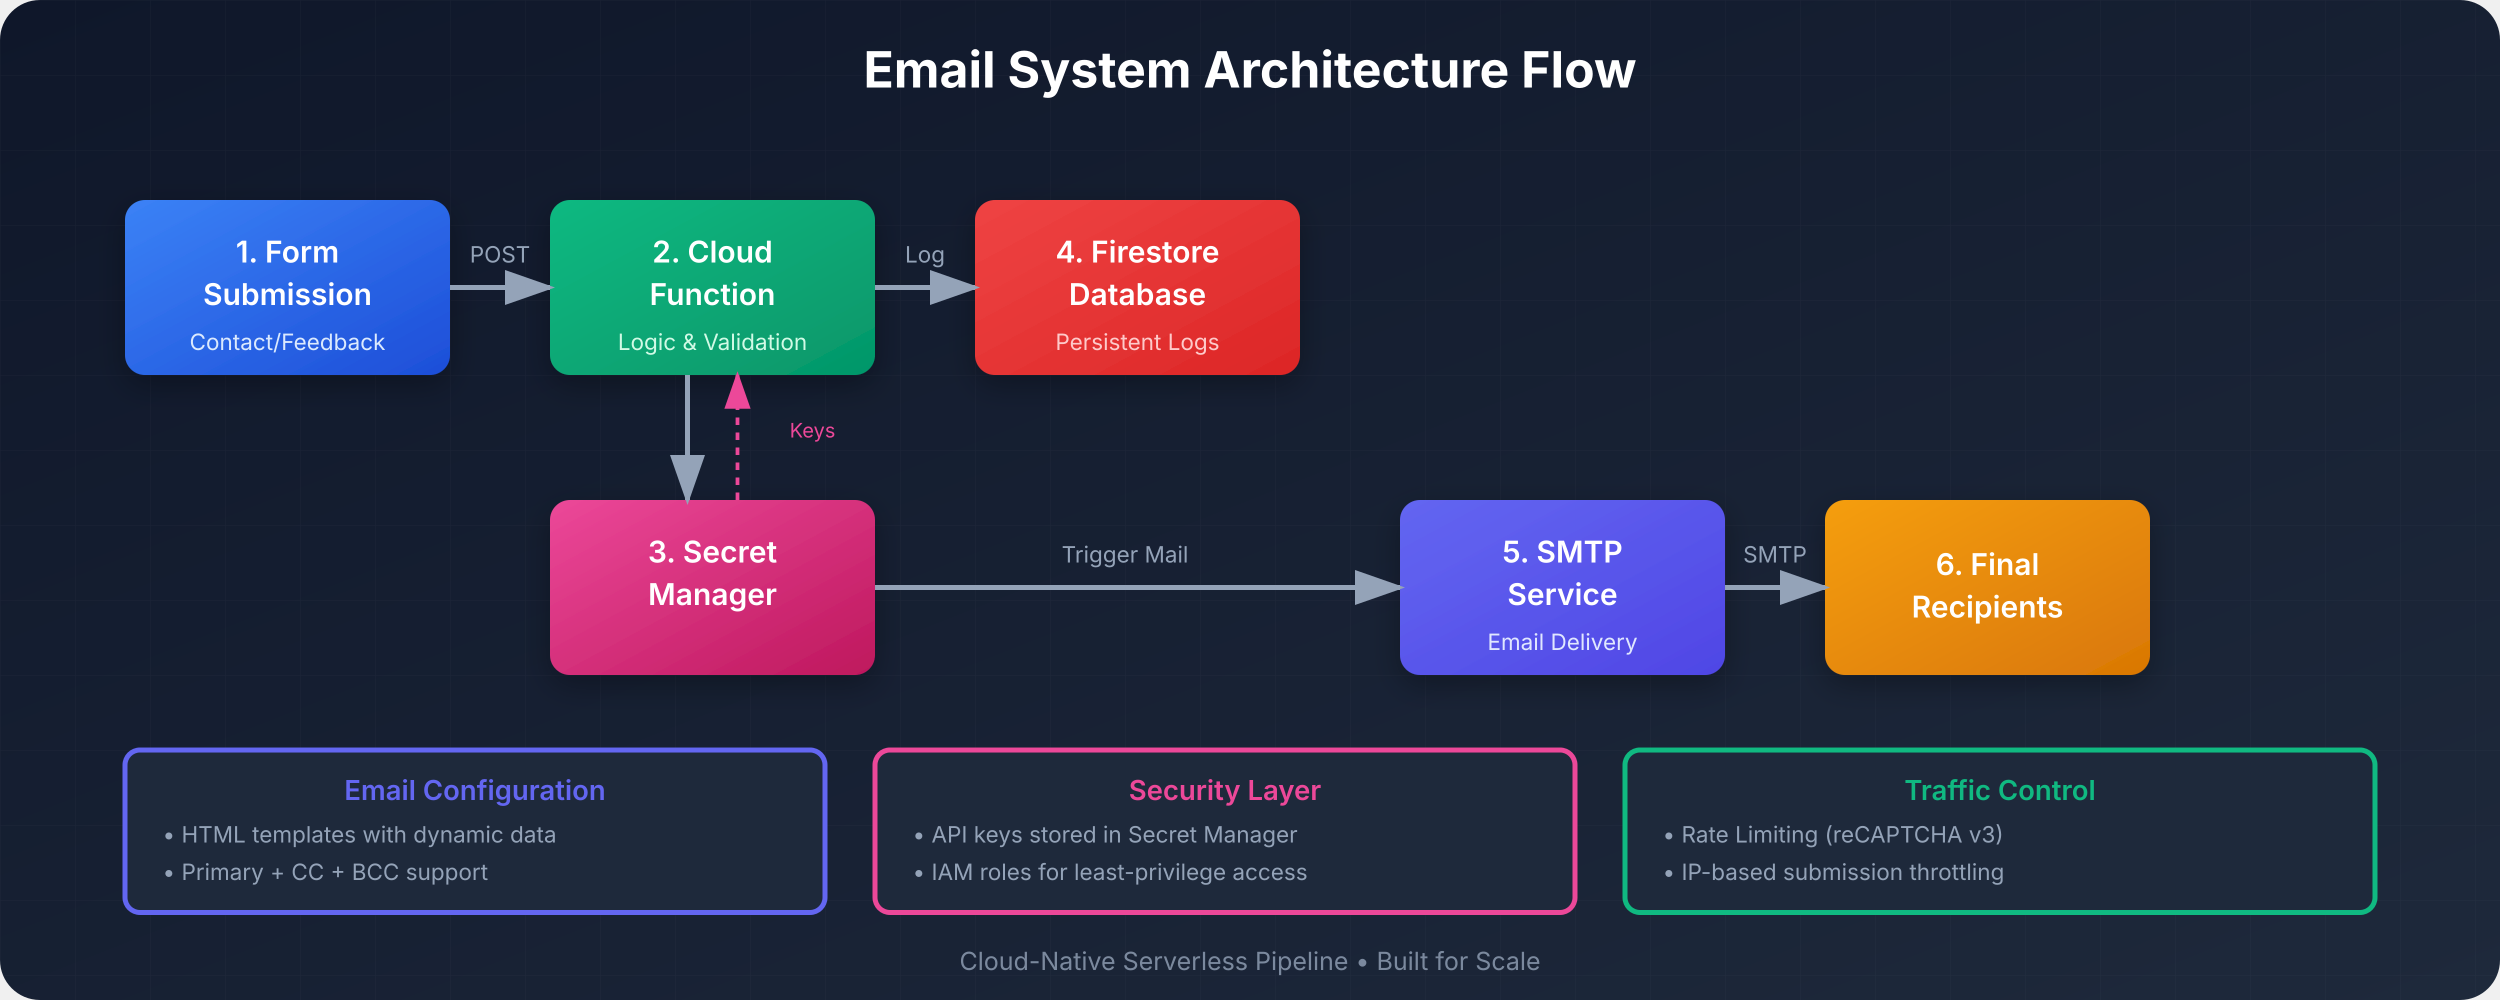
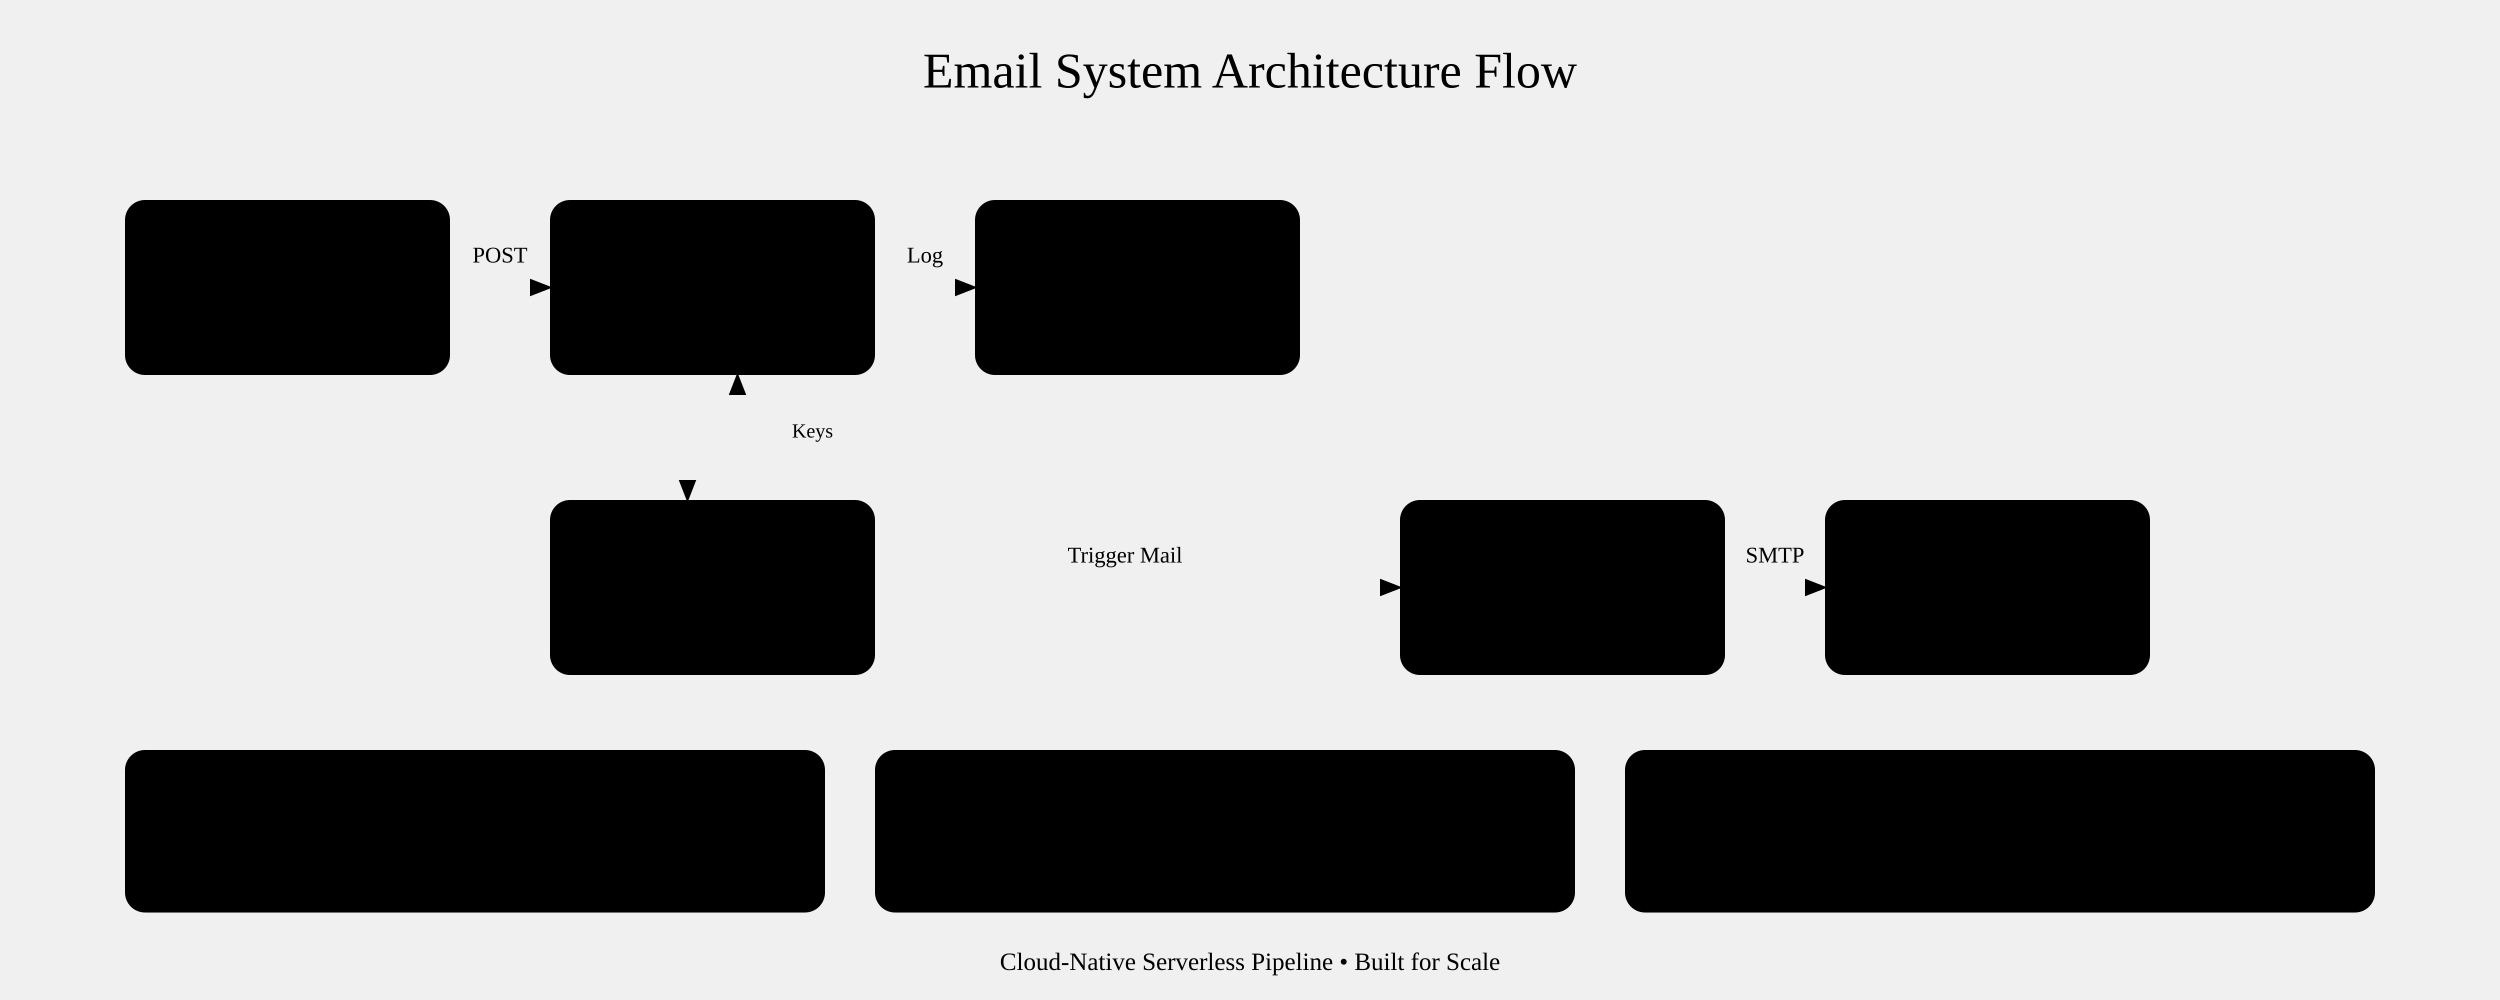
- <svg xmlns="http://www.w3.org/2000/svg" viewBox="0 0 1000 400" width="1000" height="400">
+ <svg xmlns="http://www.w3.org/2000/svg" viewBox="0 0 1000 400">
  <defs>
-     <style>
-       text { font-family: system-ui, -apple-system, sans-serif; }
-     </style>
-     <linearGradient id="formGrad" x1="0%" y1="0%" x2="100%" y2="100%">
-       <stop offset="0%" style="stop-color:#3b82f6" />
-       <stop offset="100%" style="stop-color:#1d4ed8" />
-     </linearGradient>
-     <linearGradient id="functionGrad" x1="0%" y1="0%" x2="100%" y2="100%">
-       <stop offset="0%" style="stop-color:#10b981" />
-       <stop offset="100%" style="stop-color:#059669" />
-     </linearGradient>
-     <linearGradient id="secretGrad" x1="0%" y1="0%" x2="100%" y2="100%">
-       <stop offset="0%" style="stop-color:#ec4899" />
-       <stop offset="100%" style="stop-color:#be185d" />
-     </linearGradient>
-     <linearGradient id="smtpGrad" x1="0%" y1="0%" x2="100%" y2="100%">
-       <stop offset="0%" style="stop-color:#6366f1" />
-       <stop offset="100%" style="stop-color:#4f46e5" />
-     </linearGradient>
-     <linearGradient id="firestoreGrad" x1="0%" y1="0%" x2="100%" y2="100%">
-       <stop offset="0%" style="stop-color:#ef4444" />
-       <stop offset="100%" style="stop-color:#dc2626" />
-     </linearGradient>
-     <linearGradient id="recipientGrad" x1="0%" y1="0%" x2="100%" y2="100%">
-       <stop offset="0%" style="stop-color:#f59e0b" />
-       <stop offset="100%" style="stop-color:#d97706" />
-     </linearGradient>
-     <linearGradient id="bgGrad" x1="0%" y1="0%" x2="100%" y2="100%">
-       <stop offset="0%" style="stop-color:#0f172a" />
-       <stop offset="100%" style="stop-color:#1e293b" />
-     </linearGradient>
-     <filter id="shadow" x="-20%" y="-20%" width="140%" height="140%">
-       <feDropShadow dx="0" dy="4" stdDeviation="6" flood-color="#000" flood-opacity="0.3" />
-     </filter>
-     <marker id="arrow" markerWidth="10" markerHeight="7" refX="9" refY="3.5" orient="auto">
-       <polygon points="0 0, 10 3.5, 0 7" fill="#94a3b8" />
+     <marker id="arrow" markerWidth="9" markerHeight="7" refX="8" refY="3.5" orient="auto" markerUnits="userSpaceOnUse">
+       <polygon points="0 0, 9 3.5, 0 7" class="dg-arrowhead" />
    </marker>
-     <marker id="arrow-pink" markerWidth="10" markerHeight="7" refX="9" refY="3.5" orient="auto">
-       <polygon points="0 0, 10 3.5, 0 7" fill="#ec4899" />
+     <marker id="arrow-accent" markerWidth="9" markerHeight="7" refX="8" refY="3.5" orient="auto" markerUnits="userSpaceOnUse">
+       <polygon points="0 0, 9 3.5, 0 7" class="dg-arrowhead dg-arrowhead--accent" />
    </marker>
  </defs>
-   <rect width="1000" height="400" rx="16" fill="url(#bgGrad)" />
-   <pattern id="grid" width="30" height="30" patternUnits="userSpaceOnUse">
-     <path d="M 30 0 L 0 0 0 30" fill="none" stroke="#ffffff" stroke-width="0.3" opacity="0.05" />
-   </pattern>
-   <rect width="1000" height="400" fill="url(#grid)" />
-   <text x="500" y="35" text-anchor="middle" fill="#ffffff" font-size="20" font-weight="700">Email System Architecture Flow</text>
-   <g filter="url(#shadow)">
-     <rect x="50" y="80" width="130" height="70" rx="8" fill="url(#formGrad)" />
-     <text x="115" y="105" text-anchor="middle" fill="white" font-size="12" font-weight="600">1. Form</text>
-     <text x="115" y="122" text-anchor="middle" fill="white" font-size="12" font-weight="600">Submission</text>
-     <text x="115" y="140" text-anchor="middle" fill="#dbeafe" font-size="9">Contact/Feedback</text>
+   <text x="500" y="35" text-anchor="middle" font-size="20" class="dg-heading">Email System Architecture Flow</text>
+   <g>
+     <rect x="50" y="80" width="130" height="70" rx="8" class="dg-node" />
+     <text x="115" y="105" text-anchor="middle" font-size="12" class="dg-title">1. Form</text>
+     <text x="115" y="122" text-anchor="middle" font-size="12" class="dg-title">Submission</text>
+     <text x="115" y="140" text-anchor="middle" font-size="9" class="dg-sub">Contact/Feedback</text>
  </g>
-   <g filter="url(#shadow)">
-     <rect x="220" y="80" width="130" height="70" rx="8" fill="url(#functionGrad)" />
-     <text x="285" y="105" text-anchor="middle" fill="white" font-size="12" font-weight="600">2. Cloud</text>
-     <text x="285" y="122" text-anchor="middle" fill="white" font-size="12" font-weight="600">Function</text>
-     <text x="285" y="140" text-anchor="middle" fill="#d1fae5" font-size="9">Logic &amp; Validation</text>
+   <g>
+     <rect x="220" y="80" width="130" height="70" rx="8" class="dg-node dg-node--accent" />
+     <text x="285" y="105" text-anchor="middle" font-size="12" class="dg-title dg-title--accent">2. Cloud</text>
+     <text x="285" y="122" text-anchor="middle" font-size="12" class="dg-title dg-title--accent">Function</text>
+     <text x="285" y="140" text-anchor="middle" font-size="9" class="dg-sub">Logic &amp; Validation</text>
  </g>
-   <g filter="url(#shadow)">
-     <rect x="220" y="200" width="130" height="70" rx="8" fill="url(#secretGrad)" />
-     <text x="285" y="225" text-anchor="middle" fill="white" font-size="12" font-weight="600">3. Secret</text>
-     <text x="285" y="242" text-anchor="middle" fill="white" font-size="12" font-weight="600">Manager</text>
-     <text x="260" y="260" text-anchor="middle" fill="#fce7f3" font-size="9" />
+   <g>
+     <rect x="220" y="200" width="130" height="70" rx="8" class="dg-node" />
+     <text x="285" y="225" text-anchor="middle" font-size="12" class="dg-title">3. Secret</text>
+     <text x="285" y="242" text-anchor="middle" font-size="12" class="dg-title">Manager</text>
  </g>
-   <g filter="url(#shadow)">
-     <rect x="390" y="80" width="130" height="70" rx="8" fill="url(#firestoreGrad)" />
-     <text x="455" y="105" text-anchor="middle" fill="white" font-size="12" font-weight="600">4. Firestore</text>
-     <text x="455" y="122" text-anchor="middle" fill="white" font-size="12" font-weight="600">Database</text>
-     <text x="455" y="140" text-anchor="middle" fill="#fecaca" font-size="9">Persistent Logs</text>
+   <g>
+     <rect x="390" y="80" width="130" height="70" rx="8" class="dg-node" />
+     <text x="455" y="105" text-anchor="middle" font-size="12" class="dg-title">4. Firestore</text>
+     <text x="455" y="122" text-anchor="middle" font-size="12" class="dg-title">Database</text>
+     <text x="455" y="140" text-anchor="middle" font-size="9" class="dg-sub">Persistent Logs</text>
  </g>
-   <g filter="url(#shadow)">
-     <rect x="560" y="200" width="130" height="70" rx="8" fill="url(#smtpGrad)" />
-     <text x="625" y="225" text-anchor="middle" fill="white" font-size="12" font-weight="600">5. SMTP</text>
-     <text x="625" y="242" text-anchor="middle" fill="white" font-size="12" font-weight="600">Service</text>
-     <text x="625" y="260" text-anchor="middle" fill="#e0e7ff" font-size="9">Email Delivery</text>
+   <g>
+     <rect x="560" y="200" width="130" height="70" rx="8" class="dg-node" />
+     <text x="625" y="225" text-anchor="middle" font-size="12" class="dg-title">5. SMTP</text>
+     <text x="625" y="242" text-anchor="middle" font-size="12" class="dg-title">Service</text>
+     <text x="625" y="260" text-anchor="middle" font-size="9" class="dg-sub">Email Delivery</text>
  </g>
-   <g filter="url(#shadow)">
-     <rect x="730" y="200" width="130" height="70" rx="8" fill="url(#recipientGrad)" />
-     <text x="795" y="230" text-anchor="middle" fill="white" font-size="12" font-weight="600">6. Final</text>
-     <text x="795" y="247" text-anchor="middle" fill="white" font-size="12" font-weight="600">Recipients</text>
+   <g>
+     <rect x="730" y="200" width="130" height="70" rx="8" class="dg-node" />
+     <text x="795" y="230" text-anchor="middle" font-size="12" class="dg-title">6. Final</text>
+     <text x="795" y="247" text-anchor="middle" font-size="12" class="dg-title">Recipients</text>
  </g>
-   <path d="M 180 115 L 220 115" stroke="#94a3b8" stroke-width="2" marker-end="url(#arrow)" />
-   <text x="200" y="105" text-anchor="middle" fill="#94a3b8" font-size="9">POST</text>
-   <path d="M 275 150 L 275 200" stroke="#94a3b8" stroke-width="2" marker-end="url(#arrow)" />
-   <path d="M 295 200 L 295 150" stroke="#ec4899" stroke-width="1.5" stroke-dasharray="3,3" marker-end="url(#arrow-pink)" />
-   <text x="325" y="175" text-anchor="middle" fill="#ec4899" font-size="8">Keys</text>
-   <path d="M 350 115 L 390 115" stroke="#94a3b8" stroke-width="2" marker-end="url(#arrow)" />
-   <text x="370" y="105" text-anchor="middle" fill="#94a3b8" font-size="9">Log</text>
-   <path d="M 350 235 L 560 235" stroke="#94a3b8" stroke-width="2" marker-end="url(#arrow)" />
-   <text x="450" y="225" text-anchor="middle" fill="#94a3b8" font-size="9">Trigger Mail</text>
-   <path d="M 690 235 L 730 235" stroke="#94a3b8" stroke-width="2" marker-end="url(#arrow)" />
-   <text x="710" y="225" text-anchor="middle" fill="#94a3b8" font-size="9">SMTP</text>
-   <rect x="50" y="300" width="280" height="65" fill="#1e293b" stroke="#6366f1" stroke-width="2" rx="6" />
-   <text x="190" y="320" text-anchor="middle" fill="#6366f1" font-size="11" font-weight="600">Email Configuration</text>
-   <text x="65" y="337" fill="#94a3b8" font-size="9">• HTML templates with dynamic data</text>
-   <text x="65" y="352" fill="#94a3b8" font-size="9">• Primary + CC + BCC support</text>
-   <rect x="350" y="300" width="280" height="65" fill="#1e293b" stroke="#ec4899" stroke-width="2" rx="6" />
-   <text x="490" y="320" text-anchor="middle" fill="#ec4899" font-size="11" font-weight="600">Security Layer</text>
-   <text x="365" y="337" fill="#94a3b8" font-size="9">• API keys stored in Secret Manager</text>
-   <text x="365" y="352" fill="#94a3b8" font-size="9">• IAM roles for least-privilege access</text>
-   <rect x="650" y="300" width="300" height="65" fill="#1e293b" stroke="#10b981" stroke-width="2" rx="6" />
-   <text x="800" y="320" text-anchor="middle" fill="#10b981" font-size="11" font-weight="600">Traffic Control</text>
-   <text x="665" y="337" fill="#94a3b8" font-size="9">• Rate Limiting (reCAPTCHA v3)</text>
-   <text x="665" y="352" fill="#94a3b8" font-size="9">• IP-based submission throttling</text>
-   <text x="500" y="388" text-anchor="middle" fill="#94a3b8" font-size="10" opacity="0.8">Cloud-Native Serverless Pipeline • Built for Scale</text>
+   <path d="M 180 115 L 220 115" marker-end="url(#arrow-accent)" class="dg-edge dg-edge--accent" />
+   <text x="200" y="105" text-anchor="middle" font-size="9" class="dg-label">POST</text>
+   <path d="M 275 150 L 275 200" marker-end="url(#arrow)" class="dg-edge" />
+   <path d="M 295 200 L 295 150" stroke-dasharray="3,3" marker-end="url(#arrow)" class="dg-edge" />
+   <text x="325" y="175" text-anchor="middle" font-size="8" class="dg-label">Keys</text>
+   <path d="M 350 115 L 390 115" marker-end="url(#arrow-accent)" class="dg-edge dg-edge--accent" />
+   <text x="370" y="105" text-anchor="middle" font-size="9" class="dg-label">Log</text>
+   <path d="M 350 235 L 560 235" marker-end="url(#arrow)" class="dg-edge" />
+   <text x="450" y="225" text-anchor="middle" font-size="9" class="dg-label">Trigger Mail</text>
+   <path d="M 690 235 L 730 235" marker-end="url(#arrow)" class="dg-edge" />
+   <text x="710" y="225" text-anchor="middle" font-size="9" class="dg-label">SMTP</text>
+   <rect x="50" y="300" width="280" height="65" rx="8" class="dg-group" />
+   <text x="190" y="320" text-anchor="middle" font-size="11" class="dg-glabel">Email Configuration</text>
+   <text x="65" y="337" font-size="9" class="dg-sub">• HTML templates with dynamic data</text>
+   <text x="65" y="352" font-size="9" class="dg-sub">• Primary + CC + BCC support</text>
+   <rect x="350" y="300" width="280" height="65" rx="8" class="dg-group" />
+   <text x="490" y="320" text-anchor="middle" font-size="11" class="dg-glabel">Security Layer</text>
+   <text x="365" y="337" font-size="9" class="dg-sub">• API keys stored in Secret Manager</text>
+   <text x="365" y="352" font-size="9" class="dg-sub">• IAM roles for least-privilege access</text>
+   <rect x="650" y="300" width="300" height="65" rx="8" class="dg-group" />
+   <text x="800" y="320" text-anchor="middle" font-size="11" class="dg-glabel">Traffic Control</text>
+   <text x="665" y="337" font-size="9" class="dg-sub">• Rate Limiting (reCAPTCHA v3)</text>
+   <text x="665" y="352" font-size="9" class="dg-sub">• IP-based submission throttling</text>
+   <text x="500" y="388" text-anchor="middle" font-size="10" class="dg-label">Cloud-Native Serverless Pipeline • Built for Scale</text>
</svg>
